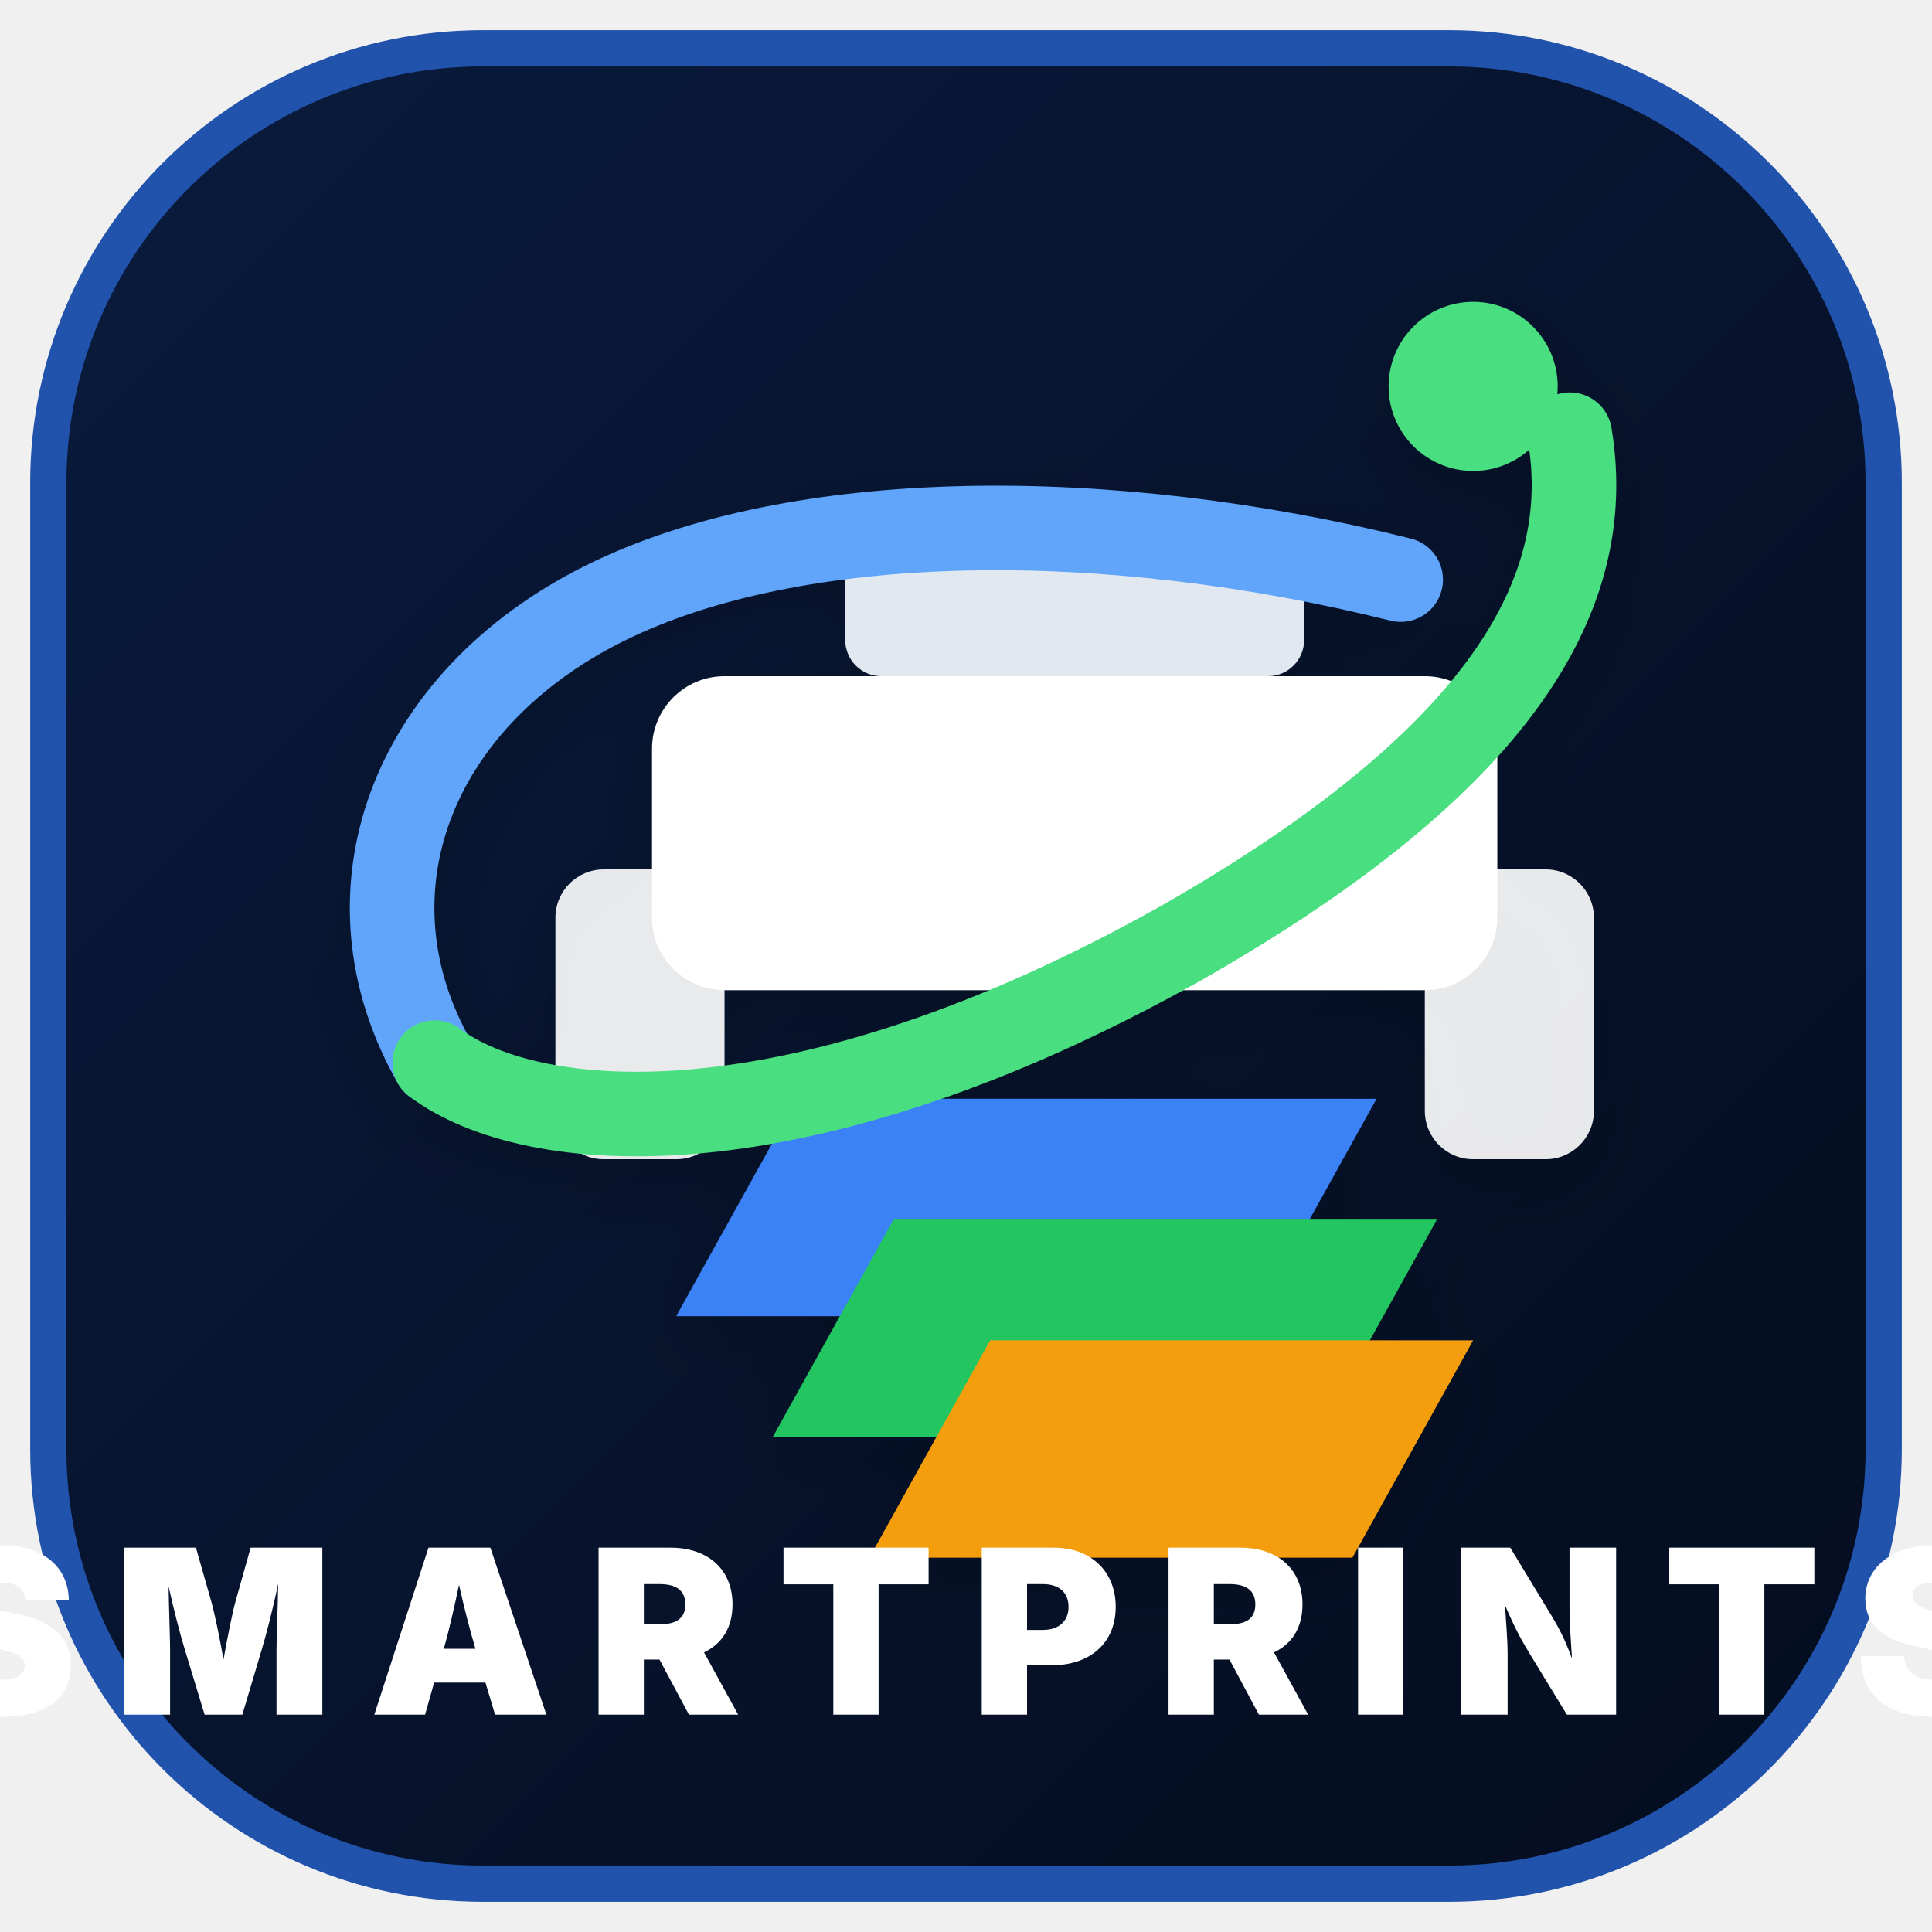
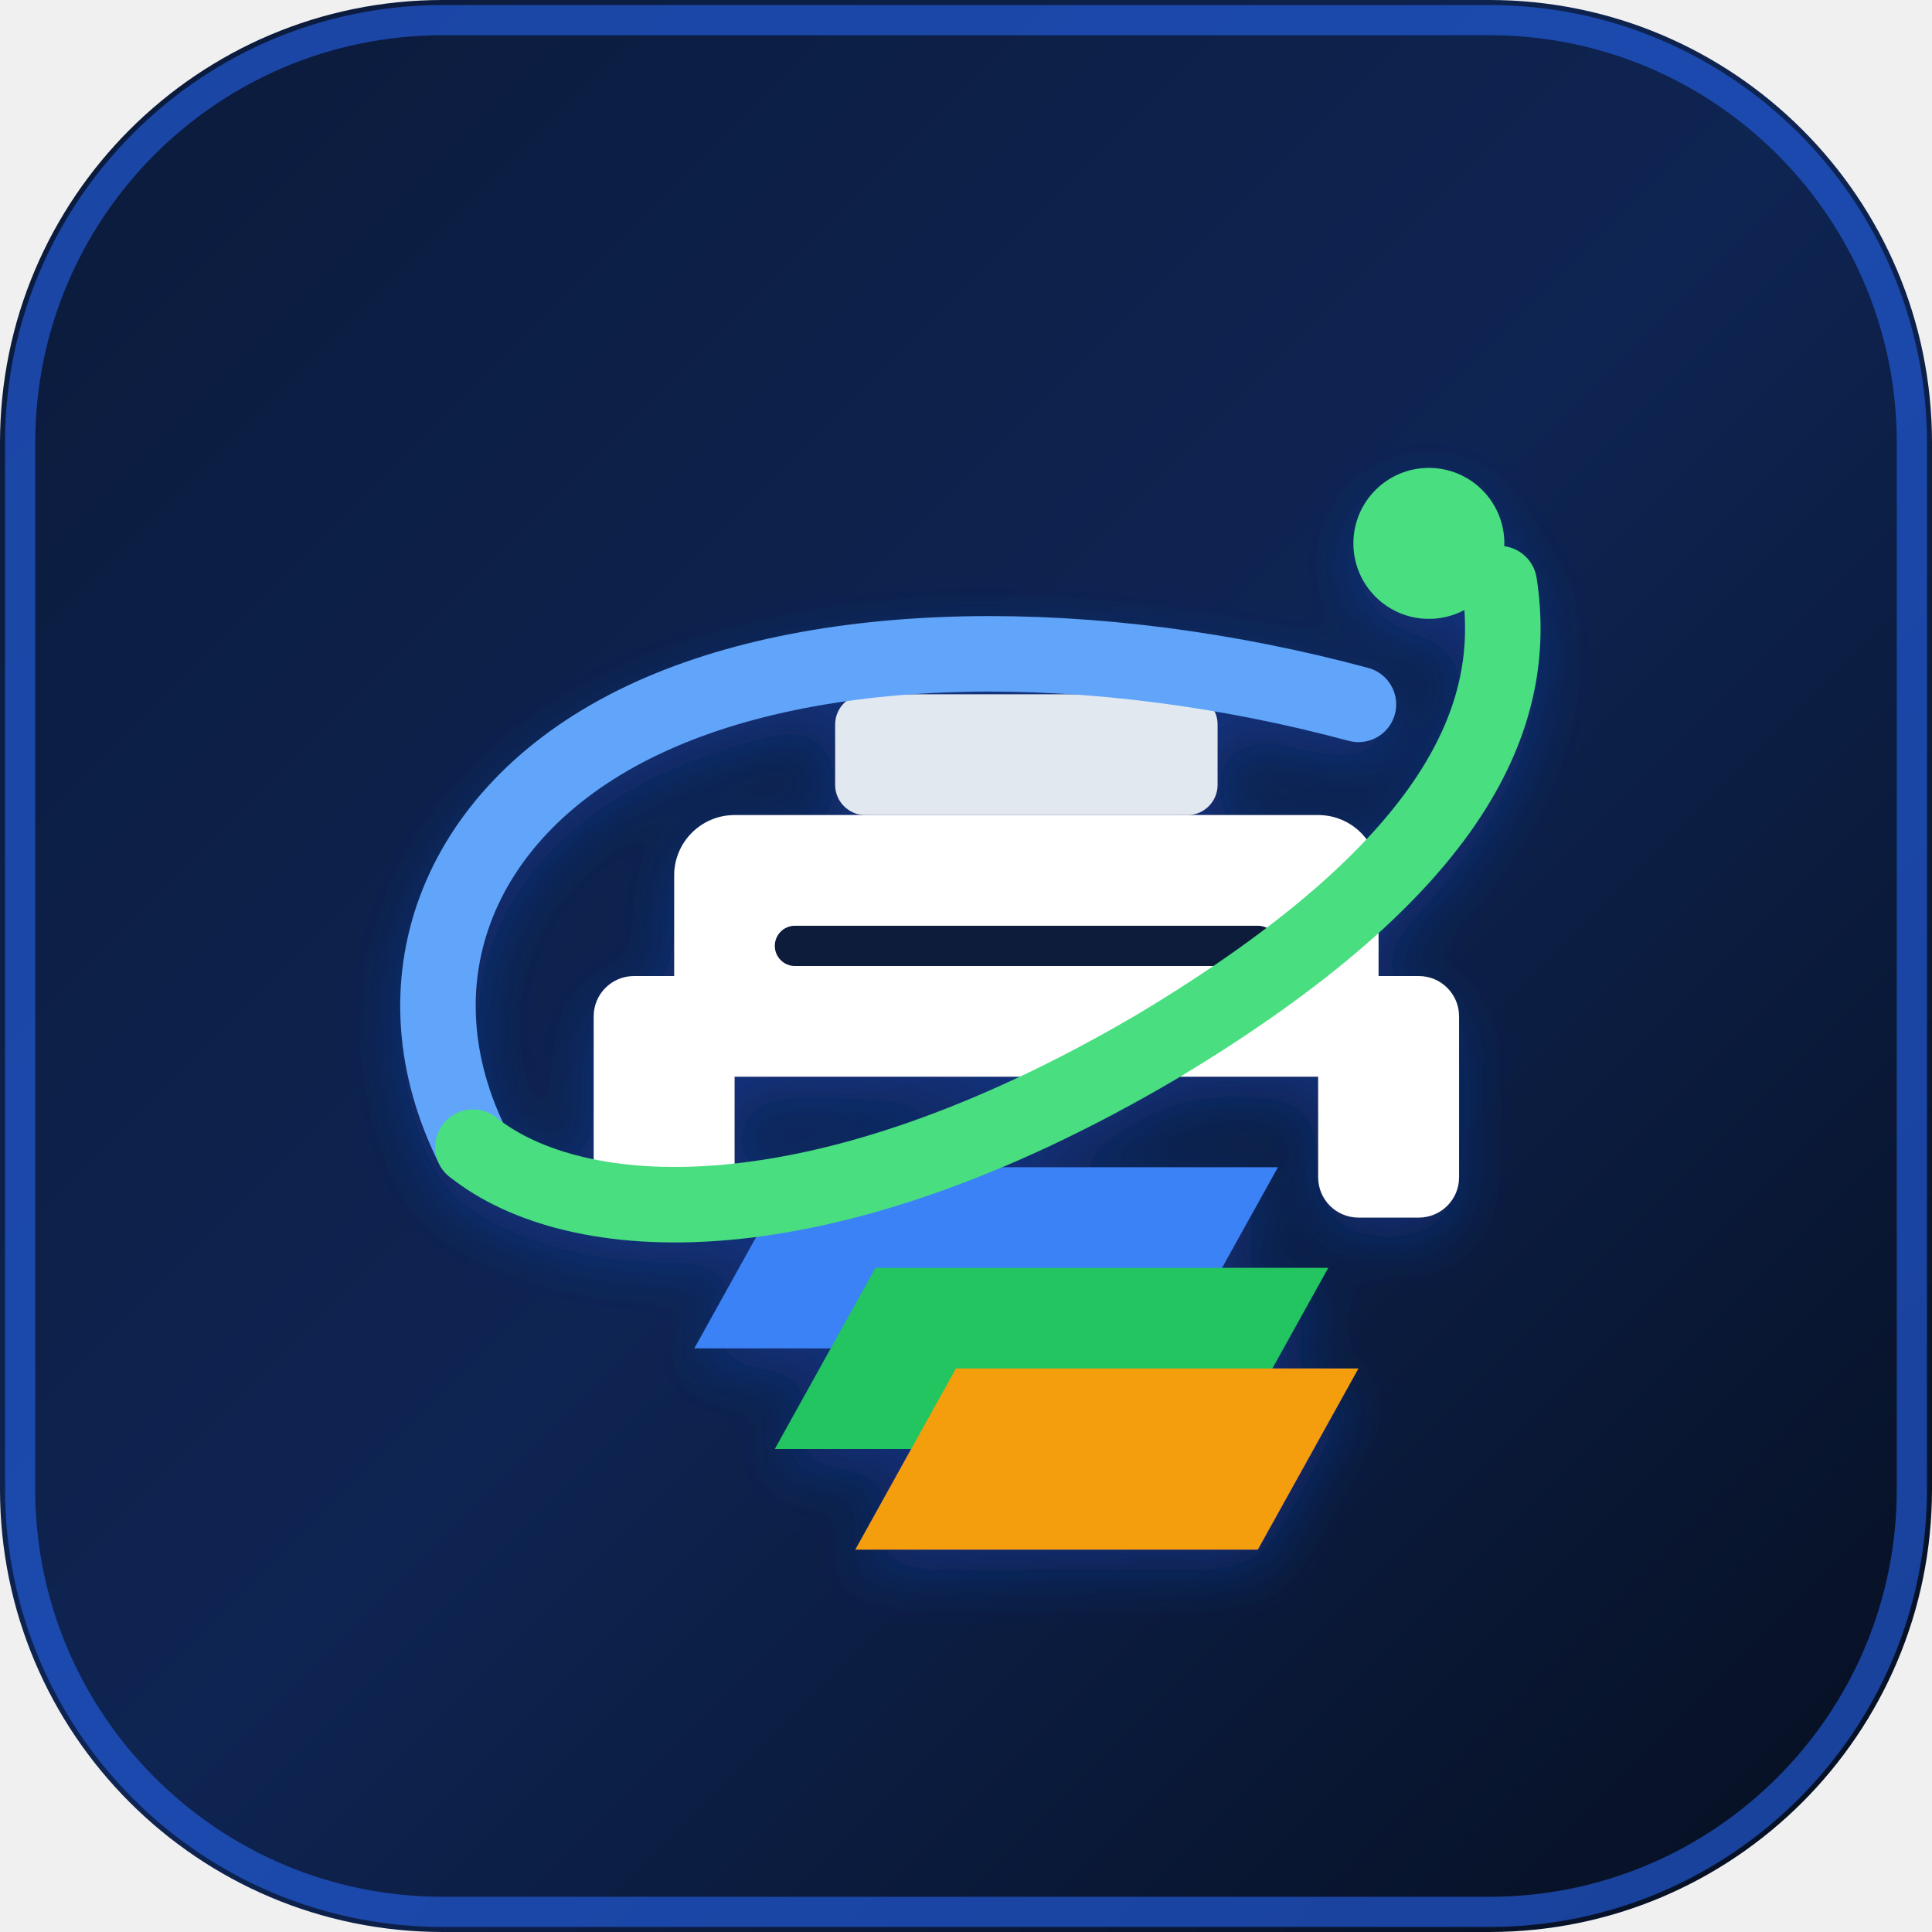
- <svg xmlns="http://www.w3.org/2000/svg" viewBox="0 0 160 160" width="160" height="160">
+ <svg xmlns="http://www.w3.org/2000/svg" viewBox="0 0 192 192" width="192" height="192">
  <defs>
-     <filter id="fav-shadow" x="-20%" y="-20%" width="140%" height="140%">
-       <feDropShadow dx="0" dy="2" stdDeviation="3" flood-opacity="0.18" />
+     <linearGradient id="fav-bg" x1="0%" y1="0%" x2="100%" y2="100%">
+       <stop offset="0%" stop-color="#0B1A3A" />
+       <stop offset="50%" stop-color="#0E2452" />
+       <stop offset="100%" stop-color="#060E1E" />
+     </linearGradient>
+     <filter id="mark-glow" x="-20%" y="-20%" width="140%" height="140%">
+       <feDropShadow dx="0" dy="2" stdDeviation="3" flood-color="#1D4ED8" flood-opacity="0.35" />
    </filter>
-     <linearGradient id="fav-bg" x1="0%" y1="0%" x2="100%" y2="100%">
-       <stop offset="0%" stop-color="#0A1B3D" />
-       <stop offset="100%" stop-color="#040D1F" />
-     </linearGradient>
  </defs>
-   <rect x="4" y="4" width="152" height="152" rx="36" fill="url(#fav-bg)" stroke="#2253AC" stroke-width="3" />
-   <g transform="translate(4, -14)" filter="url(#fav-shadow)">
-     <path d="M 62 105 L 110 105 L 100 123 L 52 123 Z" fill="#3B82F6" />
-     <path d="M 70 115 L 115 115 L 105 133 L 60 133 Z" fill="#22C55E" />
-     <path d="M 78 125 L 118 125 L 108 143 L 68 143 Z" fill="#F59E0B" />
-     <rect x="42" y="86" width="14" height="24" rx="4" fill="#FFFFFF" opacity="0.9" />
-     <rect x="114" y="86" width="14" height="24" rx="4" fill="#FFFFFF" opacity="0.9" />
-     <rect x="50" y="70" width="70" height="26" rx="6" fill="#FFFFFF" />
-     <rect x="66" y="58" width="38" height="12" rx="3" fill="#E2E8F0" />
-     <path d="M 32 102 C 24 88, 30 72, 46 64 C 62 56, 88 56, 112 62" fill="none" stroke="#60A5FA" stroke-width="7" stroke-linecap="round" />
-     <path d="M 32 102 C 40 108, 62 110, 94 92 C 122 76, 128 62, 126 50" fill="none" stroke="#4ADE80" stroke-width="7" stroke-linecap="round" />
-     <circle cx="118" cy="46" r="7" fill="#4ADE80" />
+   <rect width="192" height="192" rx="44" fill="url(#fav-bg)" />
+   <rect x="2" y="2" width="188" height="188" rx="42" fill="none" stroke="#2563EB" stroke-width="3" stroke-opacity="0.6" />
+   <g transform="translate(19, 14) scale(1.0)" filter="url(#mark-glow)">
+     <path d="M 60 102 L 108 102 L 98 120 L 50 120 Z" fill="#3B82F6" />
+     <path d="M 68 112 L 113 112 L 103 130 L 58 130 Z" fill="#22C55E" />
+     <path d="M 76 122 L 116 122 L 106 140 L 66 140 Z" fill="#F59E0B" />
+     <rect x="40" y="83" width="14" height="24" rx="4" fill="#FFFFFF" />
+     <rect x="112" y="83" width="14" height="24" rx="4" fill="#FFFFFF" />
+     <rect x="48" y="67" width="70" height="26" rx="6" fill="#FFFFFF" />
+     <rect x="58" y="78" width="50" height="4" rx="2" fill="#0B1A3A" />
+     <rect x="64" y="55" width="38" height="12" rx="3" fill="#E2E8F0" />
+     <path d="M 28 100 C 20 84, 26 67, 44 58 C 62 49, 90 49, 116 56" fill="none" stroke="#60A5FA" stroke-width="7.5" stroke-linecap="round" />
+     <path d="M 28 100 C 38 108, 62 110, 96 90 C 126 72, 132 57, 130 44" fill="none" stroke="#4ADE80" stroke-width="7.5" stroke-linecap="round" />
+     <circle cx="123" cy="40" r="7.5" fill="#4ADE80" />
  </g>
-   <text x="80" y="142" font-family="system-ui, -apple-system, sans-serif" font-weight="900" font-size="19" letter-spacing="3" fill="#FFFFFF" text-anchor="middle">SMARTPRINTS</text>
</svg>
